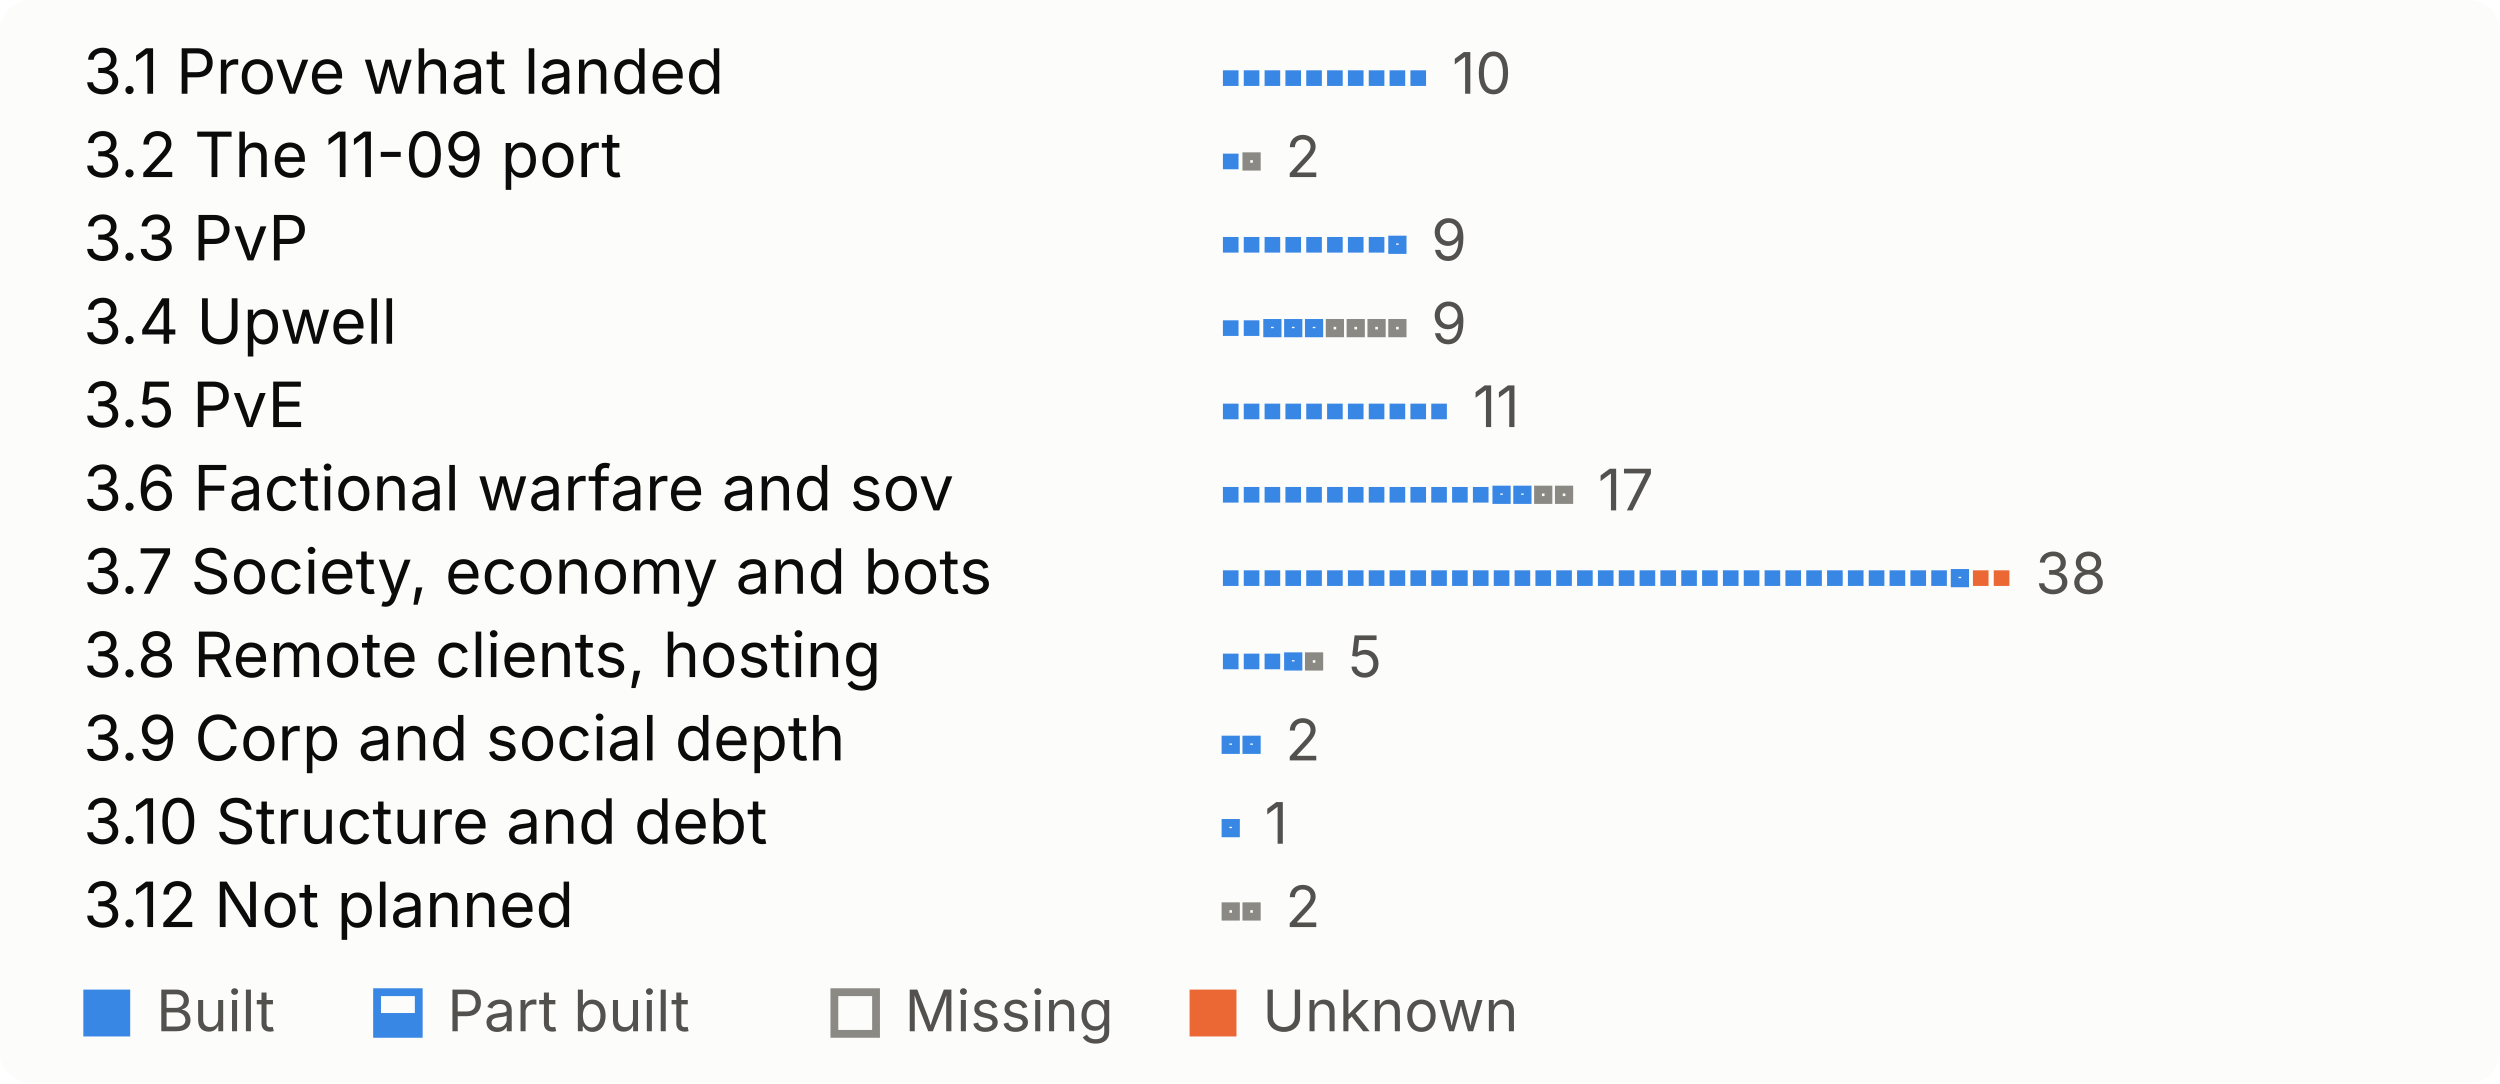
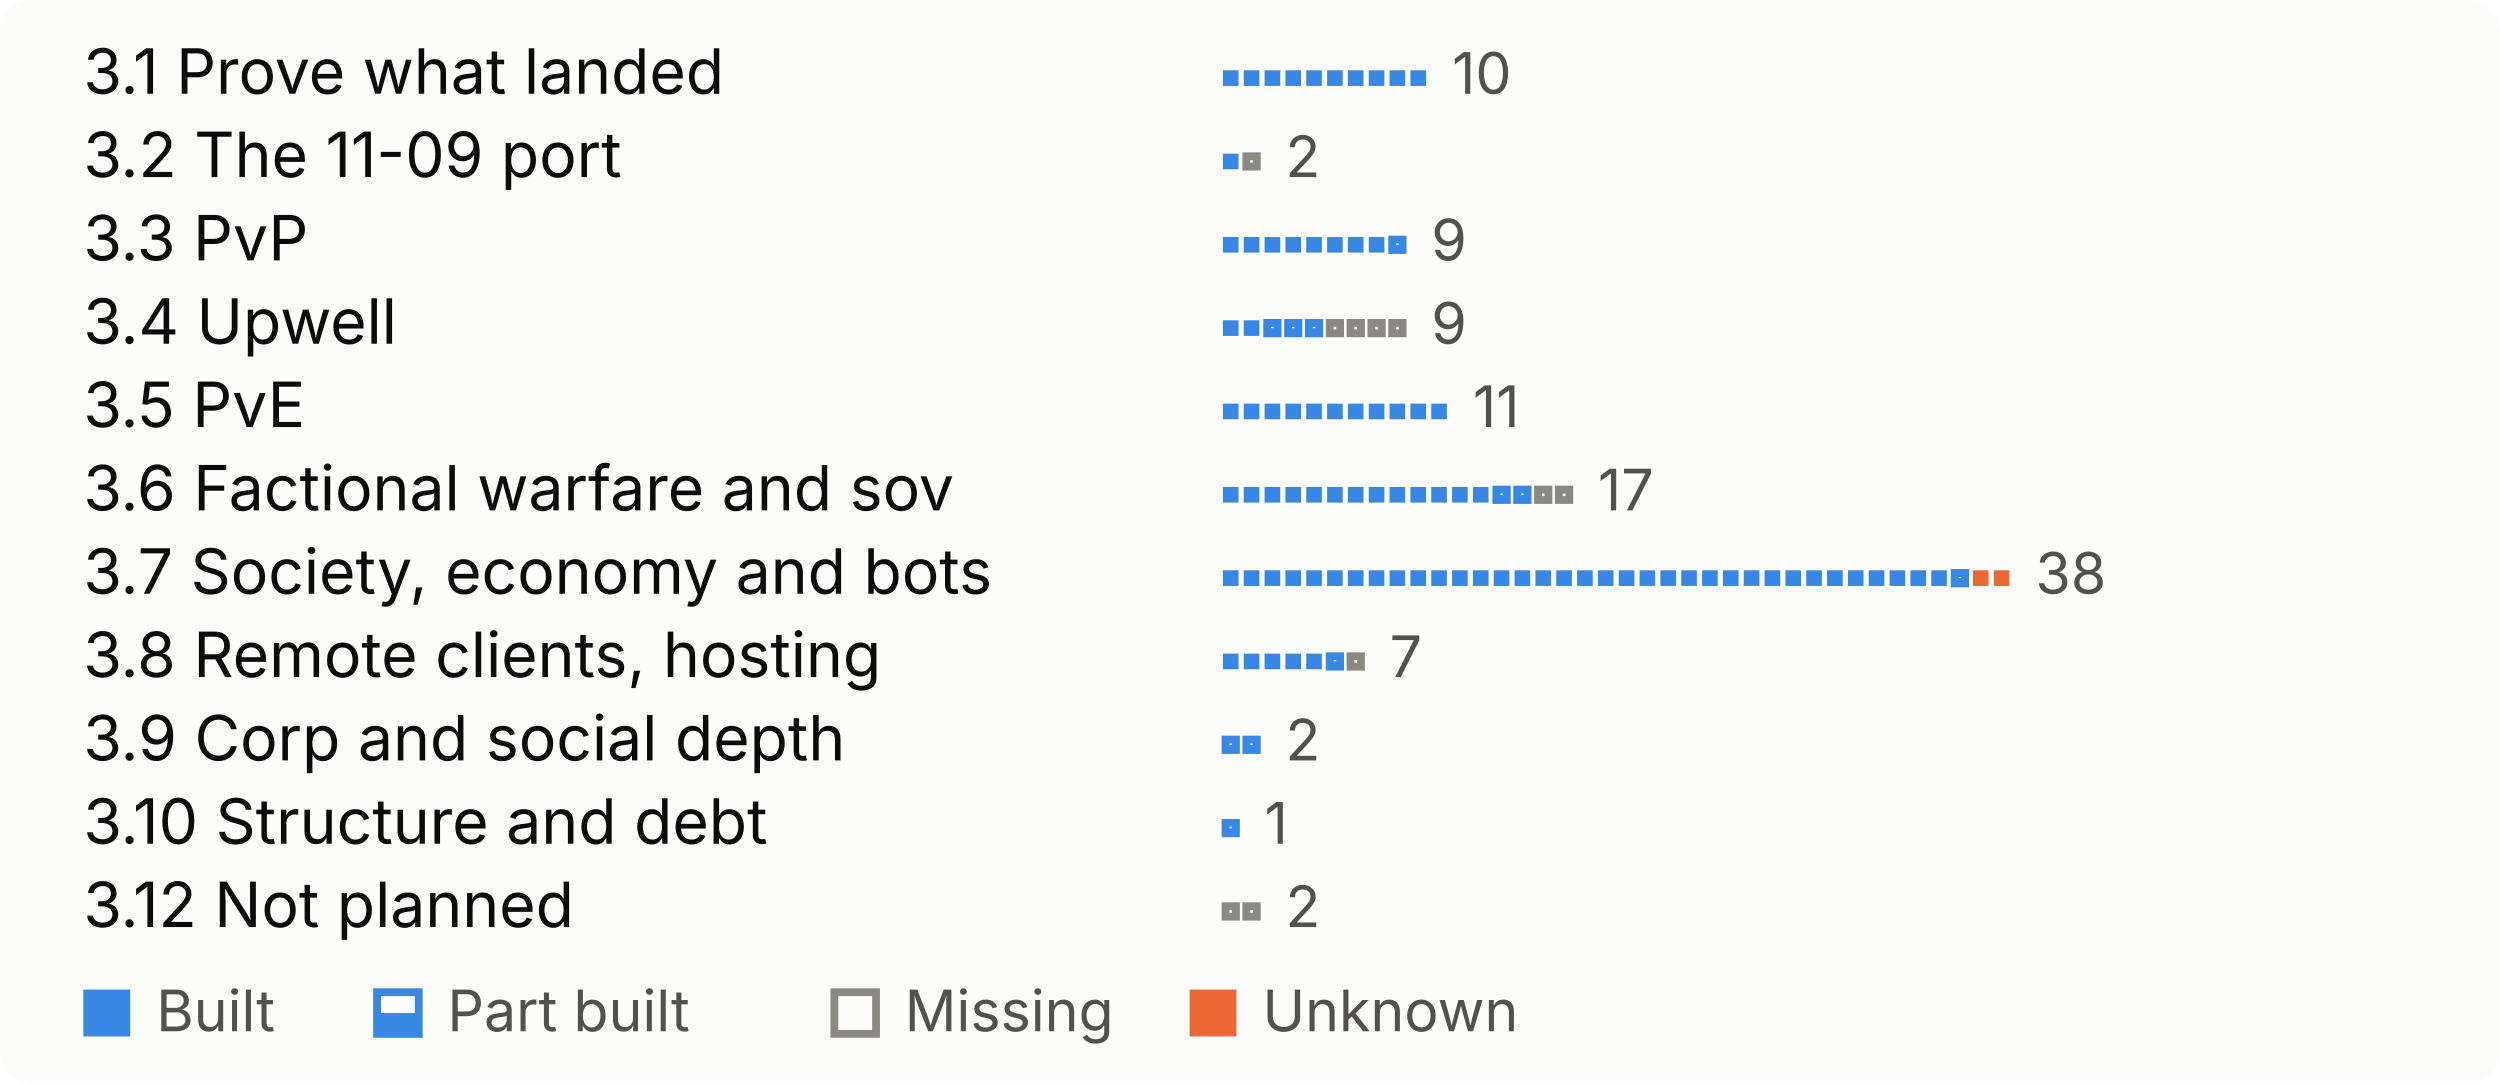
<svg xmlns="http://www.w3.org/2000/svg" width="480" height="208" viewBox="0 0 480 208" role="img" aria-label="What is left, by theme, one mark per open feature">
  <style>
.bg{fill:#fcfcfb}.t{fill:#0b0b0b}.s{fill:#52514e}.rule{fill:#e1e0d9}
.proved{fill:#184f95}.built{fill:#3987e5}.unknown{fill:#eb6834}
.part-o{fill:none;stroke:#3987e5;stroke-width:1.5}.part-f{fill:#3987e5}
.missing{fill:none;stroke:#8a8984;stroke-width:1.5}
.pass{fill:#184f95}.fail{fill:#eb6834}.none{fill:none;stroke:#8a8984;stroke-width:1.5}
@media (prefers-color-scheme:dark){
.bg{fill:#1a1a19}.t{fill:#f0efec}.s{fill:#c3c2b7}.rule{fill:#383835}
.proved{fill:#86b6ef}.built{fill:#3987e5}.unknown{fill:#d95926}
.part-o{stroke:#3987e5}.part-f{fill:#3987e5}
.missing{stroke:#8d8c85}
.pass{fill:#86b6ef}.fail{fill:#d95926}.none{stroke:#8d8c85}
}
text{font-family:system-ui,-apple-system,"Segoe UI",sans-serif;font-size:12px}
.big{font-size:26px;font-weight:600}.b{font-weight:600}.xs{font-size:11px}
</style>
  <rect width="480" height="208" rx="6" class="bg" />
  <text x="16.0" y="18.0" class="t">3.1 Prove what landed</text>
  <rect x="234.8" y="13.5" width="3" height="3" class="built" />
  <rect x="238.8" y="13.5" width="3" height="3" class="built" />
  <rect x="242.8" y="13.5" width="3" height="3" class="built" />
  <rect x="246.8" y="13.5" width="3" height="3" class="built" />
  <rect x="250.8" y="13.5" width="3" height="3" class="built" />
  <rect x="254.8" y="13.5" width="3" height="3" class="built" />
  <rect x="258.8" y="13.5" width="3" height="3" class="built" />
  <rect x="262.8" y="13.5" width="3" height="3" class="built" />
  <rect x="266.8" y="13.5" width="3" height="3" class="built" />
  <rect x="270.8" y="13.5" width="3" height="3" class="built" />
  <text x="278.8" y="18.0" class="s xs">10</text>
  <text x="16.0" y="34.0" class="t">3.2 The 11-09 port</text>
  <rect x="234.8" y="29.5" width="3" height="3" class="built" />
  <rect x="239.3" y="30.0" width="2" height="2" fill="none" class="missing" />
  <text x="246.8" y="34.0" class="s xs">2</text>
  <text x="16.0" y="50.0" class="t">3.3 PvP</text>
  <rect x="234.8" y="45.5" width="3" height="3" class="built" />
  <rect x="238.8" y="45.5" width="3" height="3" class="built" />
  <rect x="242.8" y="45.5" width="3" height="3" class="built" />
  <rect x="246.8" y="45.5" width="3" height="3" class="built" />
  <rect x="250.8" y="45.5" width="3" height="3" class="built" />
  <rect x="254.8" y="45.5" width="3" height="3" class="built" />
  <rect x="258.8" y="45.5" width="3" height="3" class="built" />
  <rect x="262.8" y="45.5" width="3" height="3" class="built" />
  <rect x="267.3" y="46.0" width="2" height="2" fill="none" class="part-o" />
  <rect x="266.8" y="47.0" width="3" height="1.5" class="part-f" />
  <text x="274.8" y="50.0" class="s xs">9</text>
  <text x="16.0" y="66.0" class="t">3.4 Upwell</text>
  <rect x="234.8" y="61.5" width="3" height="3" class="built" />
  <rect x="238.8" y="61.5" width="3" height="3" class="built" />
  <rect x="243.3" y="62.0" width="2" height="2" fill="none" class="part-o" />
  <rect x="242.8" y="63.0" width="3" height="1.5" class="part-f" />
  <rect x="247.3" y="62.0" width="2" height="2" fill="none" class="part-o" />
  <rect x="246.8" y="63.0" width="3" height="1.5" class="part-f" />
  <rect x="251.3" y="62.0" width="2" height="2" fill="none" class="part-o" />
  <rect x="250.8" y="63.0" width="3" height="1.5" class="part-f" />
  <rect x="255.3" y="62.0" width="2" height="2" fill="none" class="missing" />
  <rect x="259.3" y="62.0" width="2" height="2" fill="none" class="missing" />
  <rect x="263.3" y="62.0" width="2" height="2" fill="none" class="missing" />
  <rect x="267.3" y="62.0" width="2" height="2" fill="none" class="missing" />
  <text x="274.8" y="66.0" class="s xs">9</text>
  <text x="16.0" y="82.0" class="t">3.5 PvE</text>
  <rect x="234.8" y="77.5" width="3" height="3" class="built" />
  <rect x="238.8" y="77.5" width="3" height="3" class="built" />
  <rect x="242.8" y="77.5" width="3" height="3" class="built" />
  <rect x="246.8" y="77.5" width="3" height="3" class="built" />
  <rect x="250.8" y="77.5" width="3" height="3" class="built" />
  <rect x="254.8" y="77.5" width="3" height="3" class="built" />
  <rect x="258.8" y="77.5" width="3" height="3" class="built" />
  <rect x="262.8" y="77.5" width="3" height="3" class="built" />
  <rect x="266.8" y="77.5" width="3" height="3" class="built" />
  <rect x="270.8" y="77.5" width="3" height="3" class="built" />
  <rect x="274.8" y="77.5" width="3" height="3" class="built" />
  <text x="282.8" y="82.0" class="s xs">11</text>
  <text x="16.0" y="98.0" class="t">3.6 Factional warfare and sov</text>
  <rect x="234.8" y="93.5" width="3" height="3" class="built" />
  <rect x="238.8" y="93.5" width="3" height="3" class="built" />
  <rect x="242.8" y="93.5" width="3" height="3" class="built" />
  <rect x="246.8" y="93.5" width="3" height="3" class="built" />
  <rect x="250.8" y="93.5" width="3" height="3" class="built" />
  <rect x="254.8" y="93.5" width="3" height="3" class="built" />
  <rect x="258.8" y="93.5" width="3" height="3" class="built" />
  <rect x="262.8" y="93.5" width="3" height="3" class="built" />
  <rect x="266.8" y="93.5" width="3" height="3" class="built" />
  <rect x="270.8" y="93.5" width="3" height="3" class="built" />
  <rect x="274.8" y="93.5" width="3" height="3" class="built" />
  <rect x="278.8" y="93.5" width="3" height="3" class="built" />
  <rect x="282.8" y="93.5" width="3" height="3" class="built" />
  <rect x="287.3" y="94.0" width="2" height="2" fill="none" class="part-o" />
  <rect x="286.8" y="95.0" width="3" height="1.5" class="part-f" />
  <rect x="291.3" y="94.0" width="2" height="2" fill="none" class="part-o" />
  <rect x="290.8" y="95.0" width="3" height="1.5" class="part-f" />
  <rect x="295.3" y="94.0" width="2" height="2" fill="none" class="missing" />
  <rect x="299.3" y="94.0" width="2" height="2" fill="none" class="missing" />
  <text x="306.8" y="98.0" class="s xs">17</text>
  <text x="16.0" y="114.0" class="t">3.7 Society, economy and bots</text>
  <rect x="234.8" y="109.5" width="3" height="3" class="built" />
  <rect x="238.8" y="109.5" width="3" height="3" class="built" />
  <rect x="242.8" y="109.5" width="3" height="3" class="built" />
  <rect x="246.8" y="109.5" width="3" height="3" class="built" />
  <rect x="250.8" y="109.5" width="3" height="3" class="built" />
  <rect x="254.8" y="109.5" width="3" height="3" class="built" />
  <rect x="258.8" y="109.5" width="3" height="3" class="built" />
  <rect x="262.8" y="109.5" width="3" height="3" class="built" />
  <rect x="266.8" y="109.5" width="3" height="3" class="built" />
  <rect x="270.8" y="109.5" width="3" height="3" class="built" />
  <rect x="274.8" y="109.5" width="3" height="3" class="built" />
  <rect x="278.8" y="109.5" width="3" height="3" class="built" />
  <rect x="282.8" y="109.5" width="3" height="3" class="built" />
  <rect x="286.8" y="109.5" width="3" height="3" class="built" />
  <rect x="290.8" y="109.5" width="3" height="3" class="built" />
  <rect x="294.8" y="109.5" width="3" height="3" class="built" />
  <rect x="298.8" y="109.5" width="3" height="3" class="built" />
  <rect x="302.8" y="109.5" width="3" height="3" class="built" />
  <rect x="306.8" y="109.5" width="3" height="3" class="built" />
  <rect x="310.8" y="109.5" width="3" height="3" class="built" />
  <rect x="314.8" y="109.5" width="3" height="3" class="built" />
  <rect x="318.8" y="109.5" width="3" height="3" class="built" />
  <rect x="322.8" y="109.5" width="3" height="3" class="built" />
  <rect x="326.8" y="109.5" width="3" height="3" class="built" />
  <rect x="330.8" y="109.5" width="3" height="3" class="built" />
  <rect x="334.8" y="109.5" width="3" height="3" class="built" />
  <rect x="338.8" y="109.5" width="3" height="3" class="built" />
  <rect x="342.8" y="109.5" width="3" height="3" class="built" />
  <rect x="346.8" y="109.5" width="3" height="3" class="built" />
  <rect x="350.8" y="109.5" width="3" height="3" class="built" />
  <rect x="354.8" y="109.5" width="3" height="3" class="built" />
  <rect x="358.8" y="109.5" width="3" height="3" class="built" />
  <rect x="362.8" y="109.5" width="3" height="3" class="built" />
  <rect x="366.8" y="109.5" width="3" height="3" class="built" />
  <rect x="370.8" y="109.5" width="3" height="3" class="built" />
  <rect x="375.3" y="110.0" width="2" height="2" fill="none" class="part-o" />
  <rect x="374.8" y="111.0" width="3" height="1.5" class="part-f" />
  <rect x="378.8" y="109.5" width="3" height="3" class="unknown" />
  <rect x="382.8" y="109.5" width="3" height="3" class="unknown" />
  <text x="390.8" y="114.0" class="s xs">38</text>
  <text x="16.0" y="130.0" class="t">3.8 Remote clients, hosting</text>
  <rect x="234.8" y="125.5" width="3" height="3" class="built" />
  <rect x="238.8" y="125.5" width="3" height="3" class="built" />
  <rect x="242.8" y="125.5" width="3" height="3" class="built" />
-   <rect x="247.3" y="126.0" width="2" height="2" fill="none" class="part-o" />
-   <rect x="246.8" y="127.0" width="3" height="1.5" class="part-f" />
-   <rect x="251.3" y="126.0" width="2" height="2" fill="none" class="missing" />
-   <text x="258.8" y="130.0" class="s xs">5</text>
+   <rect x="246.8" y="125.5" width="3" height="3" class="built" />
+   <rect x="250.8" y="125.5" width="3" height="3" class="built" />
+   <rect x="255.3" y="126.0" width="2" height="2" fill="none" class="part-o" />
+   <rect x="254.8" y="127.0" width="3" height="1.5" class="part-f" />
+   <rect x="259.3" y="126.0" width="2" height="2" fill="none" class="missing" />
+   <text x="266.8" y="130.0" class="s xs">7</text>
  <text x="16.0" y="146.0" class="t">3.9 Corp and social depth</text>
  <rect x="235.3" y="142.0" width="2" height="2" fill="none" class="part-o" />
  <rect x="234.8" y="143.0" width="3" height="1.5" class="part-f" />
  <rect x="239.3" y="142.0" width="2" height="2" fill="none" class="part-o" />
  <rect x="238.8" y="143.0" width="3" height="1.5" class="part-f" />
  <text x="246.8" y="146.0" class="s xs">2</text>
  <text x="16.0" y="162.0" class="t">3.10 Structure and debt</text>
  <rect x="235.3" y="158.0" width="2" height="2" fill="none" class="part-o" />
  <rect x="234.8" y="159.0" width="3" height="1.5" class="part-f" />
  <text x="242.8" y="162.0" class="s xs">1</text>
  <text x="16.0" y="178.0" class="t">3.12 Not planned</text>
  <rect x="235.3" y="174.0" width="2" height="2" fill="none" class="missing" />
  <rect x="239.3" y="174.0" width="2" height="2" fill="none" class="missing" />
  <text x="246.8" y="178.0" class="s xs">2</text>
  <rect x="16.0" y="190.0" width="9" height="9" class="built" />
  <text x="30.0" y="198.0" class="s xs">Built</text>
  <rect x="72.4" y="190.5" width="8" height="8" fill="none" class="part-o" />
  <rect x="71.9" y="194.5" width="9" height="4.5" class="part-f" />
  <text x="85.9" y="198.0" class="s xs">Part built</text>
  <rect x="160.2" y="190.5" width="8" height="8" fill="none" class="missing" />
  <text x="173.7" y="198.0" class="s xs">Missing</text>
  <rect x="228.4" y="190.0" width="9" height="9" class="unknown" />
  <text x="242.4" y="198.0" class="s xs">Unknown</text>
</svg>
